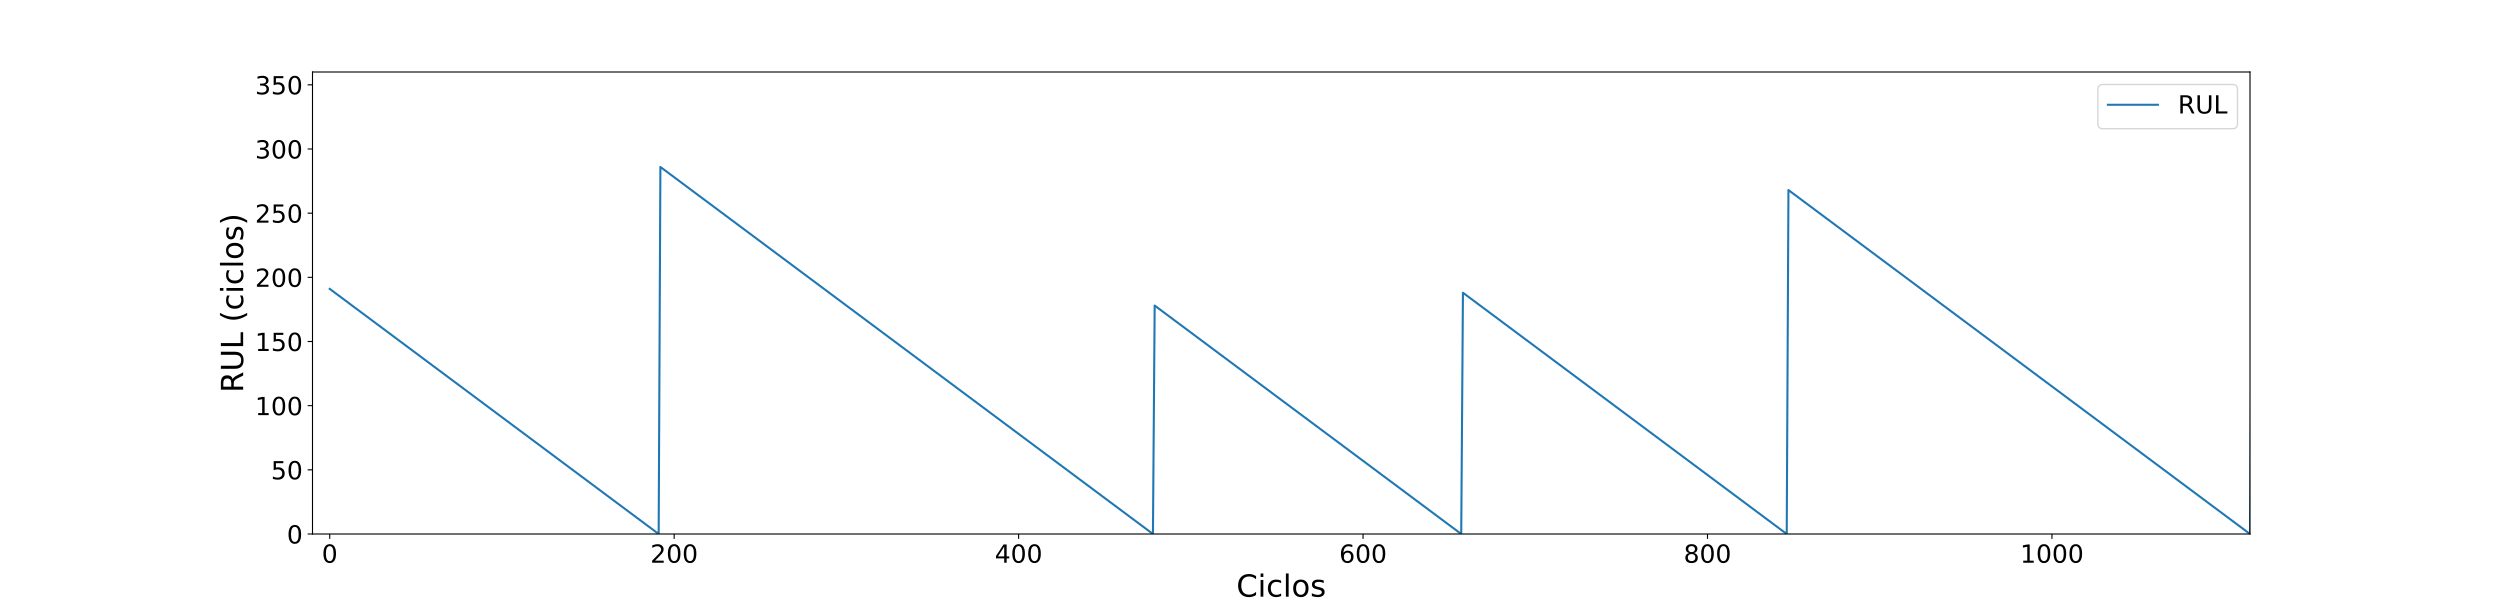
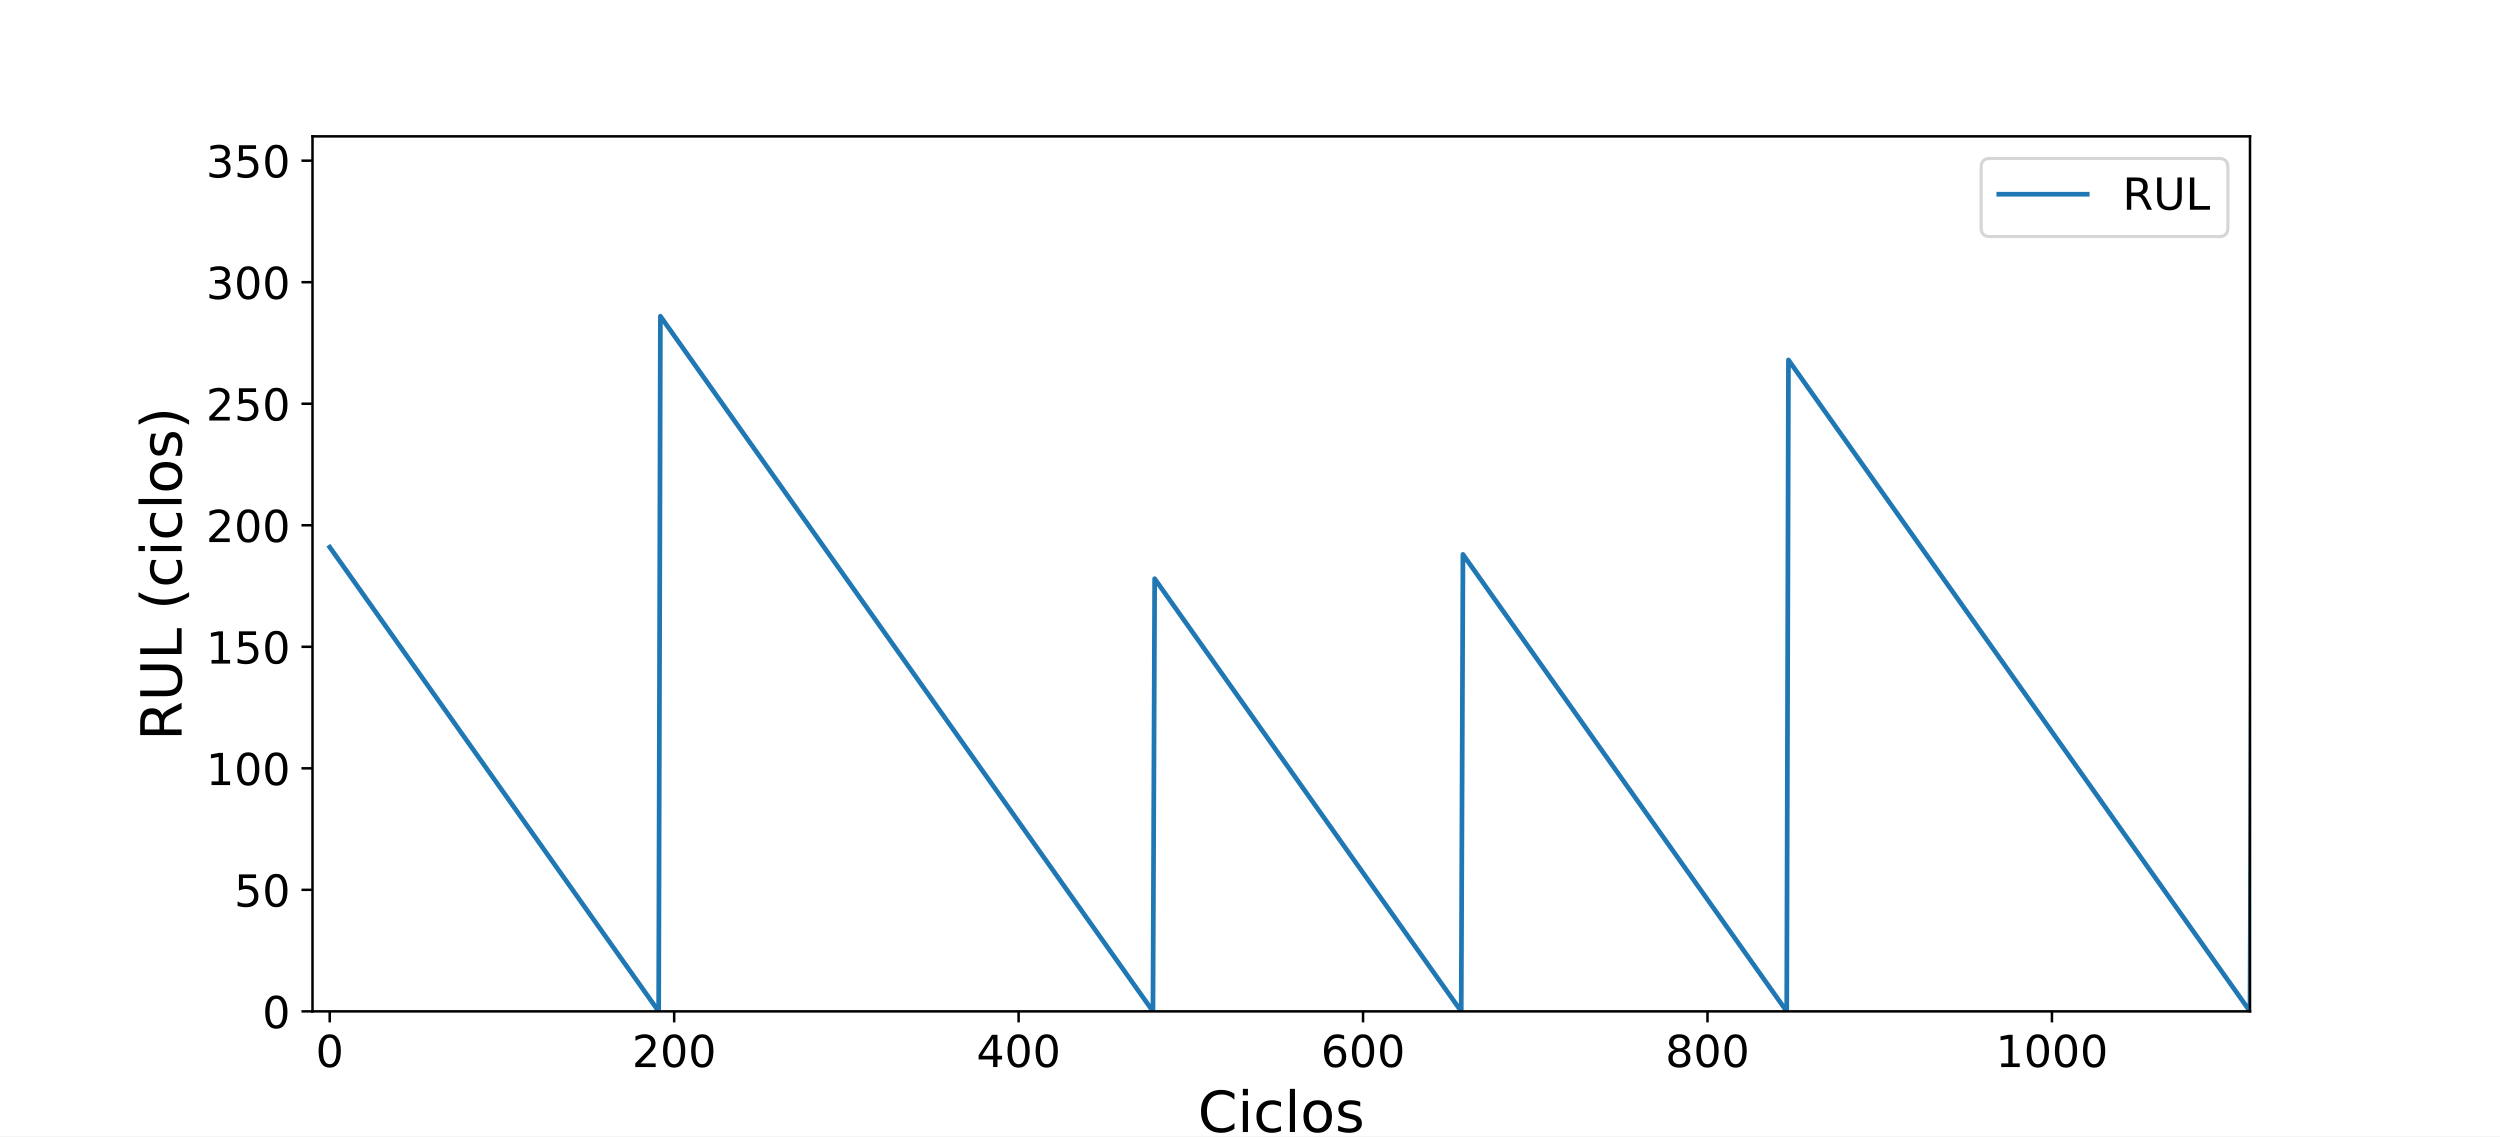
- <svg xmlns="http://www.w3.org/2000/svg" xmlns:xlink="http://www.w3.org/1999/xlink" width="1800pt" height="432pt" viewBox="0 0 1800 432" version="1.1">
+ <svg xmlns="http://www.w3.org/2000/svg" xmlns:xlink="http://www.w3.org/1999/xlink" width="792pt" height="360pt" viewBox="0 0 792 360" version="1.1">
  <defs>
    <style type="text/css">*{stroke-linejoin: round; stroke-linecap: butt}</style>
  </defs>
  <g id="figure_1">
    <g id="patch_1">
-       <path d="M 0 432  L 1800 432  L 1800 0  L 0 0  z " style="fill: #ffffff" />
+       <path d="M 0 360  L 792 360  L 792 0  L 0 0  z " style="fill: #ffffff" />
    </g>
    <g id="axes_1">
      <g id="patch_2">
-         <path d="M 225 384.48  L 1620 384.48  L 1620 51.84  L 225 51.84  z " style="fill: #ffffff" />
+         <path d="M 99 320.4  L 712.8 320.4  L 712.8 43.2  L 99 43.2  z " style="fill: #ffffff" />
      </g>
      <g id="matplotlib.axis_1">
        <g id="xtick_1">
          <g id="line2d_1">
            <defs>
-               <path id="me19a4ba822" d="M 0 0  L 0 3.5  " style="stroke: #000000; stroke-width: 0.8" />
+               <path id="ma211bc1e02" d="M 0 0  L 0 3.5  " style="stroke: #000000; stroke-width: 0.8" />
            </defs>
            <g>
-               <use xlink:href="#me19a4ba822" x="237.4" y="384.48" style="stroke: #000000; stroke-width: 0.8" />
+               <use xlink:href="#ma211bc1e02" x="104.456" y="320.4" style="stroke: #000000; stroke-width: 0.8" />
            </g>
          </g>
          <g id="text_1">
-             <g transform="translate(231.6738 405.1572)scale(0.18 -0.18)">
+             <g transform="translate(100.0023 338.0378)scale(0.14 -0.14)">
              <defs>
                <path id="DejaVuSans-30" d="M 2034 4250  Q 1547 4250 1301 3770  Q 1056 3291 1056 2328  Q 1056 1369 1301 889  Q 1547 409 2034 409  Q 2525 409 2770 889  Q 3016 1369 3016 2328  Q 3016 3291 2770 3770  Q 2525 4250 2034 4250  z M 2034 4750  Q 2819 4750 3233 4129  Q 3647 3509 3647 2328  Q 3647 1150 3233 529  Q 2819 -91 2034 -91  Q 1250 -91 836 529  Q 422 1150 422 2328  Q 422 3509 836 4129  Q 1250 4750 2034 4750  z " transform="scale(0.015625)" />
              </defs>
              <use xlink:href="#DejaVuSans-30" />
            </g>
          </g>
        </g>
        <g id="xtick_2">
          <g id="line2d_2">
            <g>
-               <use xlink:href="#me19a4ba822" x="485.4" y="384.48" style="stroke: #000000; stroke-width: 0.8" />
+               <use xlink:href="#ma211bc1e02" x="213.576" y="320.4" style="stroke: #000000; stroke-width: 0.8" />
            </g>
          </g>
          <g id="text_2">
-             <g transform="translate(468.2212 405.1572)scale(0.18 -0.18)">
+             <g transform="translate(200.2148 338.0378)scale(0.14 -0.14)">
              <defs>
                <path id="DejaVuSans-32" d="M 1228 531  L 3431 531  L 3431 0  L 469 0  L 469 531  Q 828 903 1448 1529  Q 2069 2156 2228 2338  Q 2531 2678 2651 2914  Q 2772 3150 2772 3378  Q 2772 3750 2511 3984  Q 2250 4219 1831 4219  Q 1534 4219 1204 4116  Q 875 4013 500 3803  L 500 4441  Q 881 4594 1212 4672  Q 1544 4750 1819 4750  Q 2544 4750 2975 4387  Q 3406 4025 3406 3419  Q 3406 3131 3298 2873  Q 3191 2616 2906 2266  Q 2828 2175 2409 1742  Q 1991 1309 1228 531  z " transform="scale(0.015625)" />
              </defs>
              <use xlink:href="#DejaVuSans-32" />
              <use xlink:href="#DejaVuSans-30" x="63.623" />
              <use xlink:href="#DejaVuSans-30" x="127.246" />
            </g>
          </g>
        </g>
        <g id="xtick_3">
          <g id="line2d_3">
            <g>
-               <use xlink:href="#me19a4ba822" x="733.4" y="384.48" style="stroke: #000000; stroke-width: 0.8" />
+               <use xlink:href="#ma211bc1e02" x="322.696" y="320.4" style="stroke: #000000; stroke-width: 0.8" />
            </g>
          </g>
          <g id="text_3">
-             <g transform="translate(716.2213 405.1572)scale(0.18 -0.18)">
+             <g transform="translate(309.3347 338.0378)scale(0.14 -0.14)">
              <defs>
                <path id="DejaVuSans-34" d="M 2419 4116  L 825 1625  L 2419 1625  L 2419 4116  z M 2253 4666  L 3047 4666  L 3047 1625  L 3713 1625  L 3713 1100  L 3047 1100  L 3047 0  L 2419 0  L 2419 1100  L 313 1100  L 313 1709  L 2253 4666  z " transform="scale(0.015625)" />
              </defs>
              <use xlink:href="#DejaVuSans-34" />
              <use xlink:href="#DejaVuSans-30" x="63.623" />
              <use xlink:href="#DejaVuSans-30" x="127.246" />
            </g>
          </g>
        </g>
        <g id="xtick_4">
          <g id="line2d_4">
            <g>
-               <use xlink:href="#me19a4ba822" x="981.4" y="384.48" style="stroke: #000000; stroke-width: 0.8" />
+               <use xlink:href="#ma211bc1e02" x="431.816" y="320.4" style="stroke: #000000; stroke-width: 0.8" />
            </g>
          </g>
          <g id="text_4">
-             <g transform="translate(964.2213 405.1572)scale(0.18 -0.18)">
+             <g transform="translate(418.4547 338.0378)scale(0.14 -0.14)">
              <defs>
                <path id="DejaVuSans-36" d="M 2113 2584  Q 1688 2584 1439 2293  Q 1191 2003 1191 1497  Q 1191 994 1439 701  Q 1688 409 2113 409  Q 2538 409 2786 701  Q 3034 994 3034 1497  Q 3034 2003 2786 2293  Q 2538 2584 2113 2584  z M 3366 4563  L 3366 3988  Q 3128 4100 2886 4159  Q 2644 4219 2406 4219  Q 1781 4219 1451 3797  Q 1122 3375 1075 2522  Q 1259 2794 1537 2939  Q 1816 3084 2150 3084  Q 2853 3084 3261 2657  Q 3669 2231 3669 1497  Q 3669 778 3244 343  Q 2819 -91 2113 -91  Q 1303 -91 875 529  Q 447 1150 447 2328  Q 447 3434 972 4092  Q 1497 4750 2381 4750  Q 2619 4750 2861 4703  Q 3103 4656 3366 4563  z " transform="scale(0.015625)" />
              </defs>
              <use xlink:href="#DejaVuSans-36" />
              <use xlink:href="#DejaVuSans-30" x="63.623" />
              <use xlink:href="#DejaVuSans-30" x="127.246" />
            </g>
          </g>
        </g>
        <g id="xtick_5">
          <g id="line2d_5">
            <g>
-               <use xlink:href="#me19a4ba822" x="1229.4" y="384.48" style="stroke: #000000; stroke-width: 0.8" />
+               <use xlink:href="#ma211bc1e02" x="540.936" y="320.4" style="stroke: #000000; stroke-width: 0.8" />
            </g>
          </g>
          <g id="text_5">
-             <g transform="translate(1212.221 405.1572)scale(0.18 -0.18)">
+             <g transform="translate(527.5747 338.0378)scale(0.14 -0.14)">
              <defs>
                <path id="DejaVuSans-38" d="M 2034 2216  Q 1584 2216 1326 1975  Q 1069 1734 1069 1313  Q 1069 891 1326 650  Q 1584 409 2034 409  Q 2484 409 2743 651  Q 3003 894 3003 1313  Q 3003 1734 2745 1975  Q 2488 2216 2034 2216  z M 1403 2484  Q 997 2584 770 2862  Q 544 3141 544 3541  Q 544 4100 942 4425  Q 1341 4750 2034 4750  Q 2731 4750 3128 4425  Q 3525 4100 3525 3541  Q 3525 3141 3298 2862  Q 3072 2584 2669 2484  Q 3125 2378 3379 2068  Q 3634 1759 3634 1313  Q 3634 634 3220 271  Q 2806 -91 2034 -91  Q 1263 -91 848 271  Q 434 634 434 1313  Q 434 1759 690 2068  Q 947 2378 1403 2484  z M 1172 3481  Q 1172 3119 1398 2916  Q 1625 2713 2034 2713  Q 2441 2713 2670 2916  Q 2900 3119 2900 3481  Q 2900 3844 2670 4047  Q 2441 4250 2034 4250  Q 1625 4250 1398 4047  Q 1172 3844 1172 3481  z " transform="scale(0.015625)" />
              </defs>
              <use xlink:href="#DejaVuSans-38" />
              <use xlink:href="#DejaVuSans-30" x="63.623" />
              <use xlink:href="#DejaVuSans-30" x="127.246" />
            </g>
          </g>
        </g>
        <g id="xtick_6">
          <g id="line2d_6">
            <g>
-               <use xlink:href="#me19a4ba822" x="1477.4" y="384.48" style="stroke: #000000; stroke-width: 0.8" />
+               <use xlink:href="#ma211bc1e02" x="650.056" y="320.4" style="stroke: #000000; stroke-width: 0.8" />
            </g>
          </g>
          <g id="text_6">
-             <g transform="translate(1454.495 405.1572)scale(0.18 -0.18)">
+             <g transform="translate(632.241 338.0378)scale(0.14 -0.14)">
              <defs>
                <path id="DejaVuSans-31" d="M 794 531  L 1825 531  L 1825 4091  L 703 3866  L 703 4441  L 1819 4666  L 2450 4666  L 2450 531  L 3481 531  L 3481 0  L 794 0  L 794 531  z " transform="scale(0.015625)" />
              </defs>
              <use xlink:href="#DejaVuSans-31" />
              <use xlink:href="#DejaVuSans-30" x="63.623" />
              <use xlink:href="#DejaVuSans-30" x="127.246" />
              <use xlink:href="#DejaVuSans-30" x="190.869" />
            </g>
          </g>
        </g>
        <g id="text_7">
-           <g transform="translate(890.1978 429.6172)scale(0.22 -0.22)">
+           <g transform="translate(379.4709 358.6266)scale(0.18 -0.18)">
            <defs>
              <path id="DejaVuSans-43" d="M 4122 4306  L 4122 3641  Q 3803 3938 3442 4084  Q 3081 4231 2675 4231  Q 1875 4231 1450 3742  Q 1025 3253 1025 2328  Q 1025 1406 1450 917  Q 1875 428 2675 428  Q 3081 428 3442 575  Q 3803 722 4122 1019  L 4122 359  Q 3791 134 3420 21  Q 3050 -91 2638 -91  Q 1578 -91 968 557  Q 359 1206 359 2328  Q 359 3453 968 4101  Q 1578 4750 2638 4750  Q 3056 4750 3426 4639  Q 3797 4528 4122 4306  z " transform="scale(0.015625)" />
              <path id="DejaVuSans-69" d="M 603 3500  L 1178 3500  L 1178 0  L 603 0  L 603 3500  z M 603 4863  L 1178 4863  L 1178 4134  L 603 4134  L 603 4863  z " transform="scale(0.015625)" />
              <path id="DejaVuSans-63" d="M 3122 3366  L 3122 2828  Q 2878 2963 2633 3030  Q 2388 3097 2138 3097  Q 1578 3097 1268 2742  Q 959 2388 959 1747  Q 959 1106 1268 751  Q 1578 397 2138 397  Q 2388 397 2633 464  Q 2878 531 3122 666  L 3122 134  Q 2881 22 2623 -34  Q 2366 -91 2075 -91  Q 1284 -91 818 406  Q 353 903 353 1747  Q 353 2603 823 3093  Q 1294 3584 2113 3584  Q 2378 3584 2631 3529  Q 2884 3475 3122 3366  z " transform="scale(0.015625)" />
              <path id="DejaVuSans-6c" d="M 603 4863  L 1178 4863  L 1178 0  L 603 0  L 603 4863  z " transform="scale(0.015625)" />
              <path id="DejaVuSans-6f" d="M 1959 3097  Q 1497 3097 1228 2736  Q 959 2375 959 1747  Q 959 1119 1226 758  Q 1494 397 1959 397  Q 2419 397 2687 759  Q 2956 1122 2956 1747  Q 2956 2369 2687 2733  Q 2419 3097 1959 3097  z M 1959 3584  Q 2709 3584 3137 3096  Q 3566 2609 3566 1747  Q 3566 888 3137 398  Q 2709 -91 1959 -91  Q 1206 -91 779 398  Q 353 888 353 1747  Q 353 2609 779 3096  Q 1206 3584 1959 3584  z " transform="scale(0.015625)" />
              <path id="DejaVuSans-73" d="M 2834 3397  L 2834 2853  Q 2591 2978 2328 3040  Q 2066 3103 1784 3103  Q 1356 3103 1142 2972  Q 928 2841 928 2578  Q 928 2378 1081 2264  Q 1234 2150 1697 2047  L 1894 2003  Q 2506 1872 2764 1633  Q 3022 1394 3022 966  Q 3022 478 2636 193  Q 2250 -91 1575 -91  Q 1294 -91 989 -36  Q 684 19 347 128  L 347 722  Q 666 556 975 473  Q 1284 391 1588 391  Q 1994 391 2212 530  Q 2431 669 2431 922  Q 2431 1156 2273 1281  Q 2116 1406 1581 1522  L 1381 1569  Q 847 1681 609 1914  Q 372 2147 372 2553  Q 372 3047 722 3315  Q 1072 3584 1716 3584  Q 2034 3584 2315 3537  Q 2597 3491 2834 3397  z " transform="scale(0.015625)" />
            </defs>
            <use xlink:href="#DejaVuSans-43" />
            <use xlink:href="#DejaVuSans-69" x="69.824" />
            <use xlink:href="#DejaVuSans-63" x="97.607" />
            <use xlink:href="#DejaVuSans-6c" x="152.588" />
            <use xlink:href="#DejaVuSans-6f" x="180.371" />
            <use xlink:href="#DejaVuSans-73" x="241.553" />
          </g>
        </g>
      </g>
      <g id="matplotlib.axis_2">
        <g id="ytick_1">
          <g id="line2d_7">
            <defs>
-               <path id="m9090480799" d="M 0 0  L -3.5 0  " style="stroke: #000000; stroke-width: 0.8" />
+               <path id="mc30c19263f" d="M 0 0  L -3.5 0  " style="stroke: #000000; stroke-width: 0.8" />
            </defs>
            <g>
-               <use xlink:href="#m9090480799" x="225" y="384.48" style="stroke: #000000; stroke-width: 0.8" />
+               <use xlink:href="#mc30c19263f" x="99" y="320.4" style="stroke: #000000; stroke-width: 0.8" />
            </g>
          </g>
          <g id="text_8">
-             <g transform="translate(206.5475 391.3186)scale(0.18 -0.18)">
+             <g transform="translate(83.0925 325.7189)scale(0.14 -0.14)">
              <use xlink:href="#DejaVuSans-30" />
            </g>
          </g>
        </g>
        <g id="ytick_2">
          <g id="line2d_8">
            <g>
-               <use xlink:href="#m9090480799" x="225" y="338.28" style="stroke: #000000; stroke-width: 0.8" />
+               <use xlink:href="#mc30c19263f" x="99" y="281.9" style="stroke: #000000; stroke-width: 0.8" />
            </g>
          </g>
          <g id="text_9">
-             <g transform="translate(195.095 345.1186)scale(0.18 -0.18)">
+             <g transform="translate(74.185 287.2189)scale(0.14 -0.14)">
              <defs>
                <path id="DejaVuSans-35" d="M 691 4666  L 3169 4666  L 3169 4134  L 1269 4134  L 1269 2991  Q 1406 3038 1543 3061  Q 1681 3084 1819 3084  Q 2600 3084 3056 2656  Q 3513 2228 3513 1497  Q 3513 744 3044 326  Q 2575 -91 1722 -91  Q 1428 -91 1123 -41  Q 819 9 494 109  L 494 744  Q 775 591 1075 516  Q 1375 441 1709 441  Q 2250 441 2565 725  Q 2881 1009 2881 1497  Q 2881 1984 2565 2268  Q 2250 2553 1709 2553  Q 1456 2553 1204 2497  Q 953 2441 691 2322  L 691 4666  z " transform="scale(0.015625)" />
              </defs>
              <use xlink:href="#DejaVuSans-35" />
              <use xlink:href="#DejaVuSans-30" x="63.623" />
            </g>
          </g>
        </g>
        <g id="ytick_3">
          <g id="line2d_9">
            <g>
-               <use xlink:href="#m9090480799" x="225" y="292.08" style="stroke: #000000; stroke-width: 0.8" />
+               <use xlink:href="#mc30c19263f" x="99" y="243.4" style="stroke: #000000; stroke-width: 0.8" />
            </g>
          </g>
          <g id="text_10">
-             <g transform="translate(183.6425 298.9186)scale(0.18 -0.18)">
+             <g transform="translate(65.2775 248.7189)scale(0.14 -0.14)">
              <use xlink:href="#DejaVuSans-31" />
              <use xlink:href="#DejaVuSans-30" x="63.623" />
              <use xlink:href="#DejaVuSans-30" x="127.246" />
            </g>
          </g>
        </g>
        <g id="ytick_4">
          <g id="line2d_10">
            <g>
-               <use xlink:href="#m9090480799" x="225" y="245.88" style="stroke: #000000; stroke-width: 0.8" />
+               <use xlink:href="#mc30c19263f" x="99" y="204.9" style="stroke: #000000; stroke-width: 0.8" />
            </g>
          </g>
          <g id="text_11">
-             <g transform="translate(183.6425 252.7186)scale(0.18 -0.18)">
+             <g transform="translate(65.2775 210.2189)scale(0.14 -0.14)">
              <use xlink:href="#DejaVuSans-31" />
              <use xlink:href="#DejaVuSans-35" x="63.623" />
              <use xlink:href="#DejaVuSans-30" x="127.246" />
            </g>
          </g>
        </g>
        <g id="ytick_5">
          <g id="line2d_11">
            <g>
-               <use xlink:href="#m9090480799" x="225" y="199.68" style="stroke: #000000; stroke-width: 0.8" />
+               <use xlink:href="#mc30c19263f" x="99" y="166.4" style="stroke: #000000; stroke-width: 0.8" />
            </g>
          </g>
          <g id="text_12">
-             <g transform="translate(183.6425 206.5186)scale(0.18 -0.18)">
+             <g transform="translate(65.2775 171.7189)scale(0.14 -0.14)">
              <use xlink:href="#DejaVuSans-32" />
              <use xlink:href="#DejaVuSans-30" x="63.623" />
              <use xlink:href="#DejaVuSans-30" x="127.246" />
            </g>
          </g>
        </g>
        <g id="ytick_6">
          <g id="line2d_12">
            <g>
-               <use xlink:href="#m9090480799" x="225" y="153.48" style="stroke: #000000; stroke-width: 0.8" />
+               <use xlink:href="#mc30c19263f" x="99" y="127.9" style="stroke: #000000; stroke-width: 0.8" />
            </g>
          </g>
          <g id="text_13">
-             <g transform="translate(183.6425 160.3186)scale(0.18 -0.18)">
+             <g transform="translate(65.2775 133.2189)scale(0.14 -0.14)">
              <use xlink:href="#DejaVuSans-32" />
              <use xlink:href="#DejaVuSans-35" x="63.623" />
              <use xlink:href="#DejaVuSans-30" x="127.246" />
            </g>
          </g>
        </g>
        <g id="ytick_7">
          <g id="line2d_13">
            <g>
-               <use xlink:href="#m9090480799" x="225" y="107.28" style="stroke: #000000; stroke-width: 0.8" />
+               <use xlink:href="#mc30c19263f" x="99" y="89.4" style="stroke: #000000; stroke-width: 0.8" />
            </g>
          </g>
          <g id="text_14">
-             <g transform="translate(183.6425 114.1186)scale(0.18 -0.18)">
+             <g transform="translate(65.2775 94.71891)scale(0.14 -0.14)">
              <defs>
                <path id="DejaVuSans-33" d="M 2597 2516  Q 3050 2419 3304 2112  Q 3559 1806 3559 1356  Q 3559 666 3084 287  Q 2609 -91 1734 -91  Q 1441 -91 1130 -33  Q 819 25 488 141  L 488 750  Q 750 597 1062 519  Q 1375 441 1716 441  Q 2309 441 2620 675  Q 2931 909 2931 1356  Q 2931 1769 2642 2001  Q 2353 2234 1838 2234  L 1294 2234  L 1294 2753  L 1863 2753  Q 2328 2753 2575 2939  Q 2822 3125 2822 3475  Q 2822 3834 2567 4026  Q 2313 4219 1838 4219  Q 1578 4219 1281 4162  Q 984 4106 628 3988  L 628 4550  Q 988 4650 1302 4700  Q 1616 4750 1894 4750  Q 2613 4750 3031 4423  Q 3450 4097 3450 3541  Q 3450 3153 3228 2886  Q 3006 2619 2597 2516  z " transform="scale(0.015625)" />
              </defs>
              <use xlink:href="#DejaVuSans-33" />
              <use xlink:href="#DejaVuSans-30" x="63.623" />
              <use xlink:href="#DejaVuSans-30" x="127.246" />
            </g>
          </g>
        </g>
        <g id="ytick_8">
          <g id="line2d_14">
            <g>
-               <use xlink:href="#m9090480799" x="225" y="61.08" style="stroke: #000000; stroke-width: 0.8" />
+               <use xlink:href="#mc30c19263f" x="99" y="50.9" style="stroke: #000000; stroke-width: 0.8" />
            </g>
          </g>
          <g id="text_15">
-             <g transform="translate(183.6425 67.91859)scale(0.18 -0.18)">
+             <g transform="translate(65.2775 56.21891)scale(0.14 -0.14)">
              <use xlink:href="#DejaVuSans-33" />
              <use xlink:href="#DejaVuSans-35" x="63.623" />
              <use xlink:href="#DejaVuSans-30" x="127.246" />
            </g>
          </g>
        </g>
        <g id="text_16">
-           <g transform="translate(175.0672 282.7317)rotate(-90)scale(0.22 -0.22)">
+           <g transform="translate(57.53406 234.6314)rotate(-90)scale(0.18 -0.18)">
            <defs>
              <path id="DejaVuSans-52" d="M 2841 2188  Q 3044 2119 3236 1894  Q 3428 1669 3622 1275  L 4263 0  L 3584 0  L 2988 1197  Q 2756 1666 2539 1819  Q 2322 1972 1947 1972  L 1259 1972  L 1259 0  L 628 0  L 628 4666  L 2053 4666  Q 2853 4666 3247 4331  Q 3641 3997 3641 3322  Q 3641 2881 3436 2590  Q 3231 2300 2841 2188  z M 1259 4147  L 1259 2491  L 2053 2491  Q 2509 2491 2742 2702  Q 2975 2913 2975 3322  Q 2975 3731 2742 3939  Q 2509 4147 2053 4147  L 1259 4147  z " transform="scale(0.015625)" />
              <path id="DejaVuSans-55" d="M 556 4666  L 1191 4666  L 1191 1831  Q 1191 1081 1462 751  Q 1734 422 2344 422  Q 2950 422 3222 751  Q 3494 1081 3494 1831  L 3494 4666  L 4128 4666  L 4128 1753  Q 4128 841 3676 375  Q 3225 -91 2344 -91  Q 1459 -91 1007 375  Q 556 841 556 1753  L 556 4666  z " transform="scale(0.015625)" />
              <path id="DejaVuSans-4c" d="M 628 4666  L 1259 4666  L 1259 531  L 3531 531  L 3531 0  L 628 0  L 628 4666  z " transform="scale(0.015625)" />
              <path id="DejaVuSans-20" transform="scale(0.015625)" />
              <path id="DejaVuSans-28" d="M 1984 4856  Q 1566 4138 1362 3434  Q 1159 2731 1159 2009  Q 1159 1288 1364 580  Q 1569 -128 1984 -844  L 1484 -844  Q 1016 -109 783 600  Q 550 1309 550 2009  Q 550 2706 781 3412  Q 1013 4119 1484 4856  L 1984 4856  z " transform="scale(0.015625)" />
              <path id="DejaVuSans-29" d="M 513 4856  L 1013 4856  Q 1481 4119 1714 3412  Q 1947 2706 1947 2009  Q 1947 1309 1714 600  Q 1481 -109 1013 -844  L 513 -844  Q 928 -128 1133 580  Q 1338 1288 1338 2009  Q 1338 2731 1133 3434  Q 928 4138 513 4856  z " transform="scale(0.015625)" />
            </defs>
            <use xlink:href="#DejaVuSans-52" />
            <use xlink:href="#DejaVuSans-55" x="69.482" />
            <use xlink:href="#DejaVuSans-4c" x="142.676" />
            <use xlink:href="#DejaVuSans-20" x="198.389" />
            <use xlink:href="#DejaVuSans-28" x="230.176" />
            <use xlink:href="#DejaVuSans-63" x="269.189" />
            <use xlink:href="#DejaVuSans-69" x="324.17" />
            <use xlink:href="#DejaVuSans-63" x="351.953" />
            <use xlink:href="#DejaVuSans-6c" x="406.934" />
            <use xlink:href="#DejaVuSans-6f" x="434.717" />
            <use xlink:href="#DejaVuSans-73" x="495.898" />
            <use xlink:href="#DejaVuSans-29" x="547.998" />
          </g>
        </g>
      </g>
      <g id="line2d_15">
-         <path d="M 237.4 207.996  L 474.24 384.48  L 475.48 120.216  L 830.12 384.48  L 831.36 220.008  L 1052.08 384.48  L 1053.32 210.768  L 1286.44 384.48  L 1287.68 136.848  L 1620 384.48  L 1621.24 211.692  L 1621.24 211.692  " clip-path="url(#p8a057b24e3)" style="fill: none; stroke: #1f77b4; stroke-width: 1.5; stroke-linecap: square" />
+         <path d="M 104.456 173.33  L 208.666 320.4  L 209.211 100.18  L 365.253 320.4  L 365.798 183.34  L 462.915 320.4  L 463.461 175.64  L 566.034 320.4  L 566.579 114.04  L 712.8 320.4  L 713.346 176.41  L 713.346 176.41  " clip-path="url(#p40e207cadb)" style="fill: none; stroke: #1f77b4; stroke-width: 1.5; stroke-linecap: square" />
      </g>
      <g id="patch_3">
-         <path d="M 225 384.48  L 225 51.84  " style="fill: none; stroke: #000000; stroke-width: 0.8; stroke-linejoin: miter; stroke-linecap: square" />
+         <path d="M 99 320.4  L 99 43.2  " style="fill: none; stroke: #000000; stroke-width: 0.8; stroke-linejoin: miter; stroke-linecap: square" />
      </g>
      <g id="patch_4">
-         <path d="M 1620 384.48  L 1620 51.84  " style="fill: none; stroke: #000000; stroke-width: 0.8; stroke-linejoin: miter; stroke-linecap: square" />
+         <path d="M 712.8 320.4  L 712.8 43.2  " style="fill: none; stroke: #000000; stroke-width: 0.8; stroke-linejoin: miter; stroke-linecap: square" />
      </g>
      <g id="patch_5">
-         <path d="M 225 384.48  L 1620 384.48  " style="fill: none; stroke: #000000; stroke-width: 0.8; stroke-linejoin: miter; stroke-linecap: square" />
+         <path d="M 99 320.4  L 712.8 320.4  " style="fill: none; stroke: #000000; stroke-width: 0.8; stroke-linejoin: miter; stroke-linecap: square" />
      </g>
      <g id="patch_6">
-         <path d="M 225 51.84  L 1620 51.84  " style="fill: none; stroke: #000000; stroke-width: 0.8; stroke-linejoin: miter; stroke-linecap: square" />
+         <path d="M 99 43.2  L 712.8 43.2  " style="fill: none; stroke: #000000; stroke-width: 0.8; stroke-linejoin: miter; stroke-linecap: square" />
      </g>
      <g id="legend_1">
        <g id="patch_7">
-           <path d="M 1514.09 92.661  L 1607.4 92.661  Q 1611 92.661 1611 89.061  L 1611 64.44  Q 1611 60.84 1607.4 60.84  L 1514.09 60.84  Q 1510.49 60.84 1510.49 64.44  L 1510.49 89.061  Q 1510.49 92.661 1514.09 92.661  z " style="fill: #ffffff; opacity: 0.8; stroke: #cccccc; stroke-linejoin: miter" />
+           <path d="M 630.425 74.949  L 703 74.949  Q 705.8 74.949 705.8 72.149  L 705.8 53  Q 705.8 50.2 703 50.2  L 630.425 50.2  Q 627.625 50.2 627.625 53  L 627.625 72.149  Q 627.625 74.949 630.425 74.949  z " style="fill: #ffffff; opacity: 0.8; stroke: #cccccc; stroke-linejoin: miter" />
        </g>
        <g id="line2d_16">
-           <path d="M 1517.69 75.417  L 1535.69 75.417  L 1553.69 75.417  " style="fill: none; stroke: #1f77b4; stroke-width: 1.5; stroke-linecap: square" />
+           <path d="M 633.225 61.538  L 647.225 61.538  L 661.225 61.538  " style="fill: none; stroke: #1f77b4; stroke-width: 1.5; stroke-linecap: square" />
        </g>
        <g id="text_17">
-           <g transform="translate(1568.09 81.71719)scale(0.18 -0.18)">
+           <g transform="translate(672.4253 66.43781)scale(0.14 -0.14)">
            <use xlink:href="#DejaVuSans-52" />
            <use xlink:href="#DejaVuSans-55" x="69.482" />
            <use xlink:href="#DejaVuSans-4c" x="142.676" />
          </g>
        </g>
      </g>
    </g>
  </g>
  <defs>
-     <clipPath id="p8a057b24e3">
-       <rect x="225" y="51.84" width="1395" height="332.64" />
+     <clipPath id="p40e207cadb">
+       <rect x="99" y="43.2" width="613.8" height="277.2" />
    </clipPath>
  </defs>
</svg>
